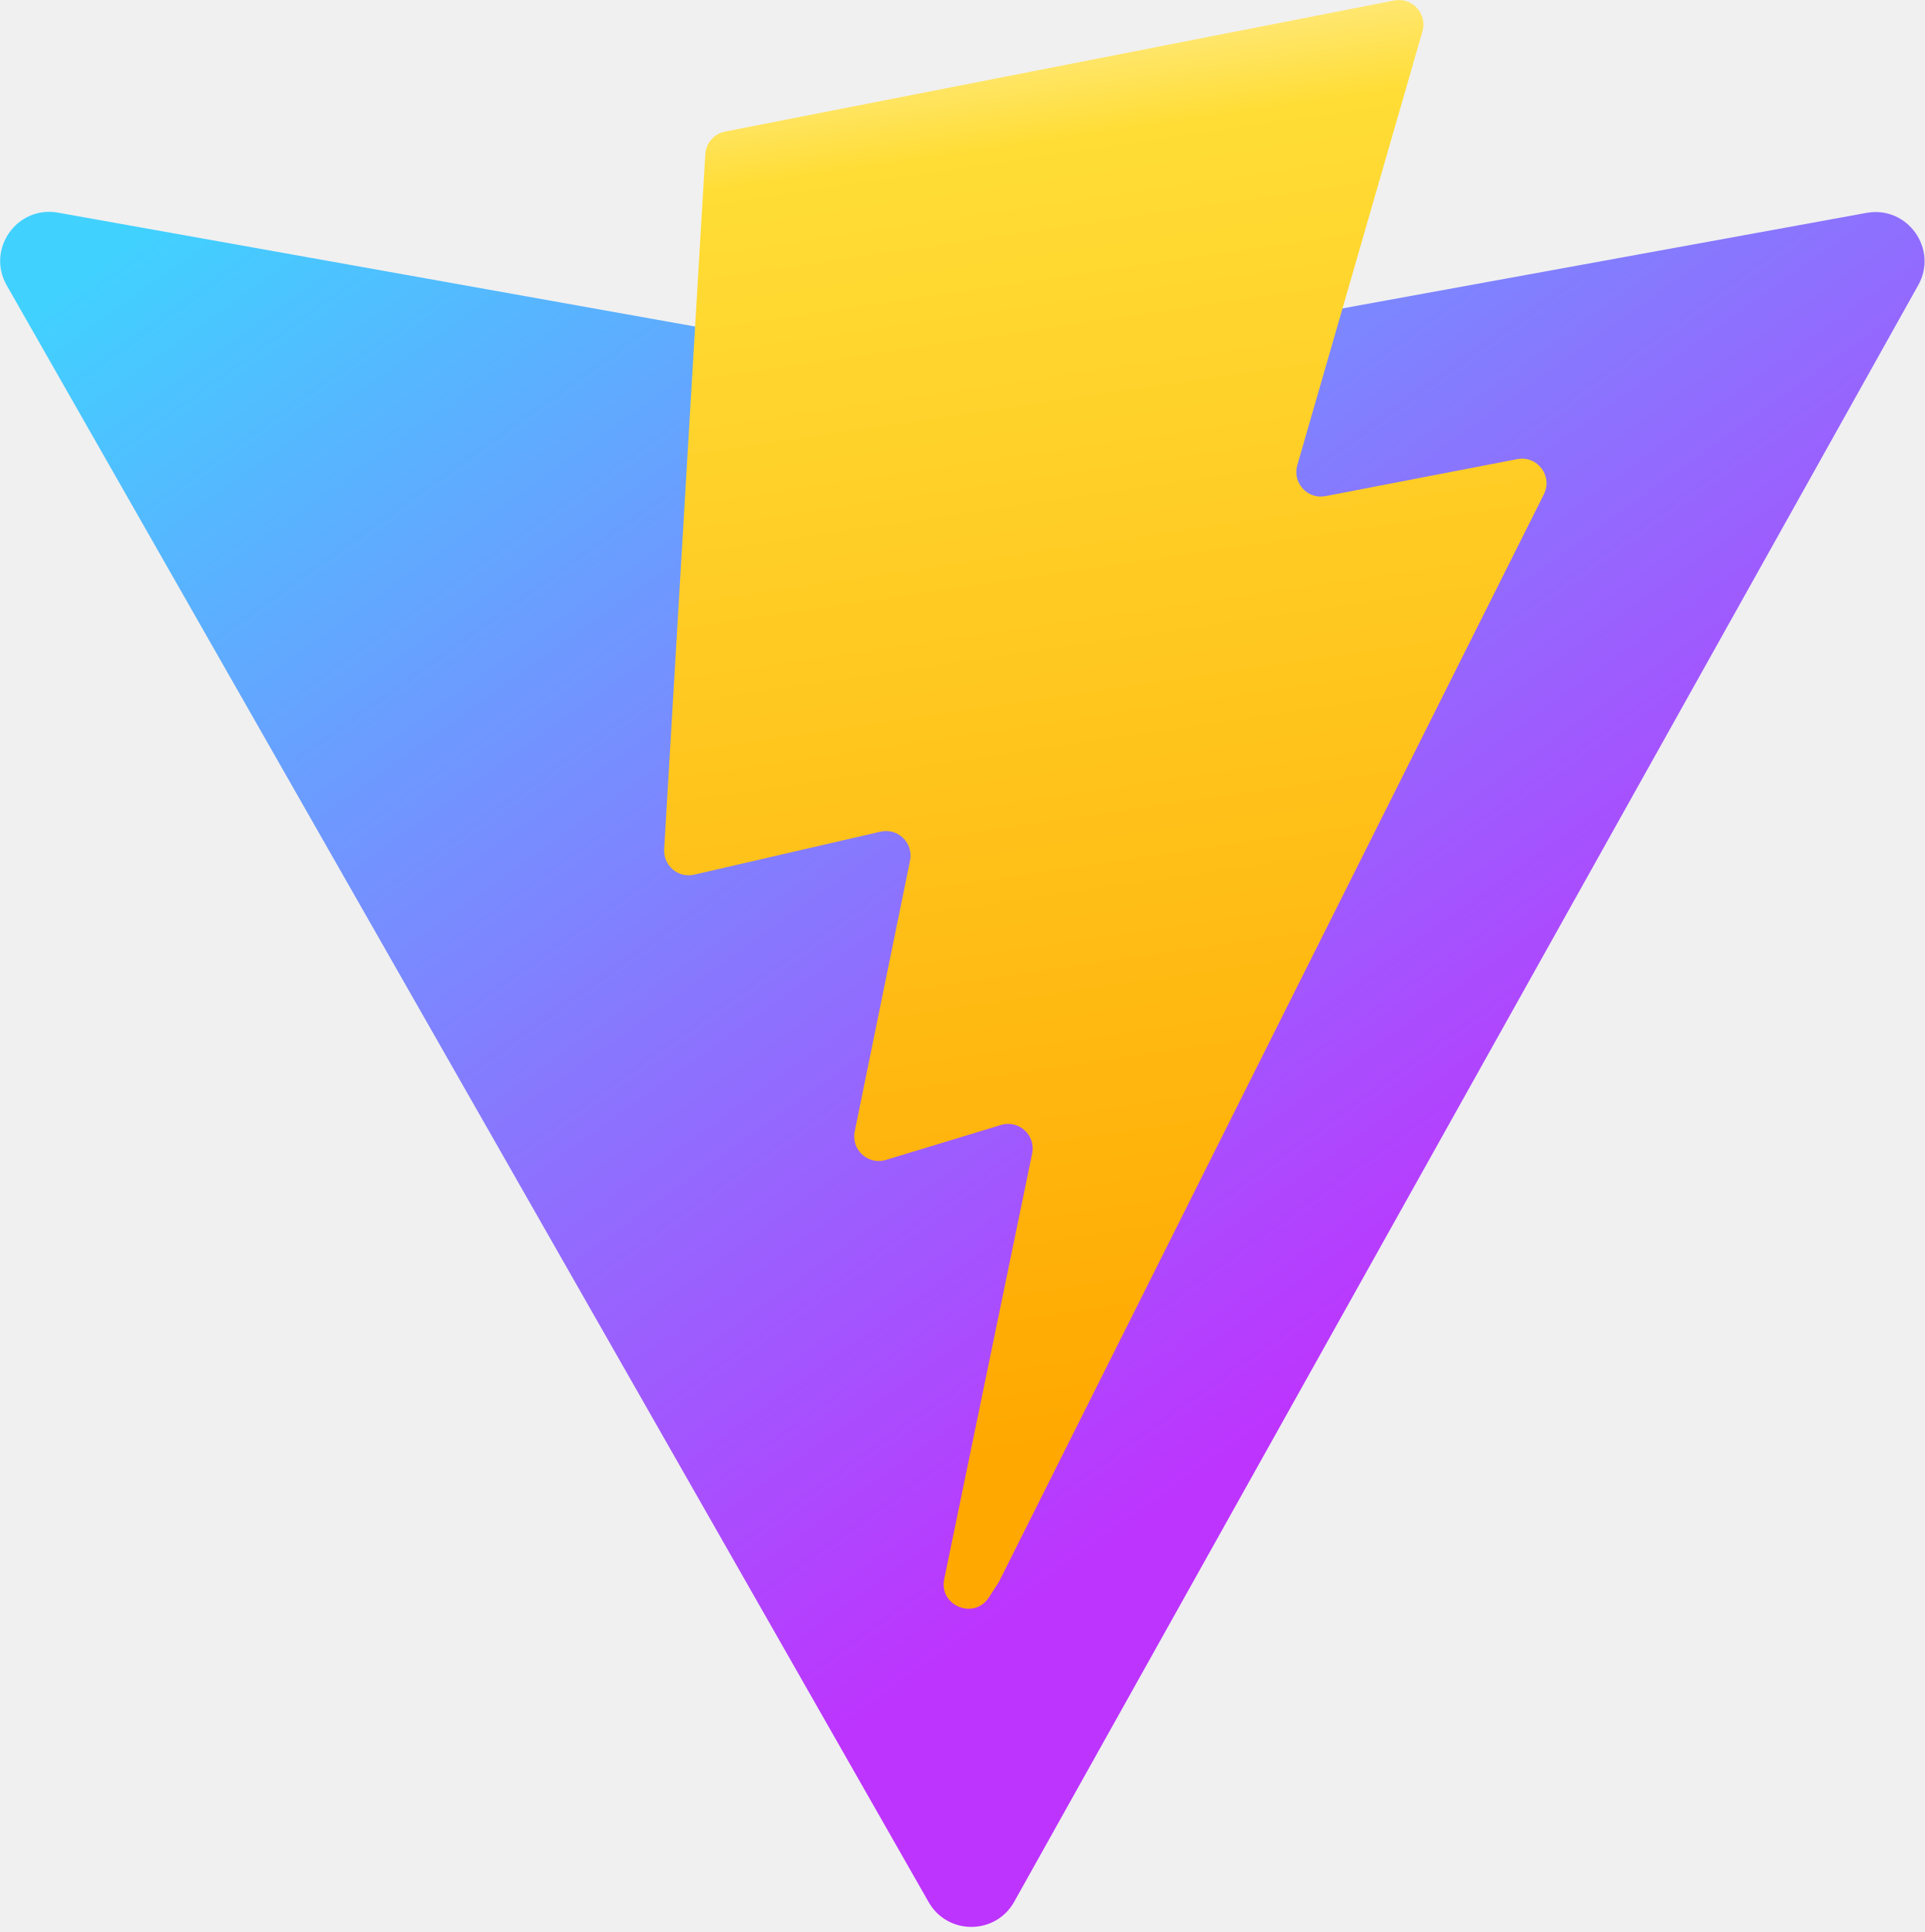
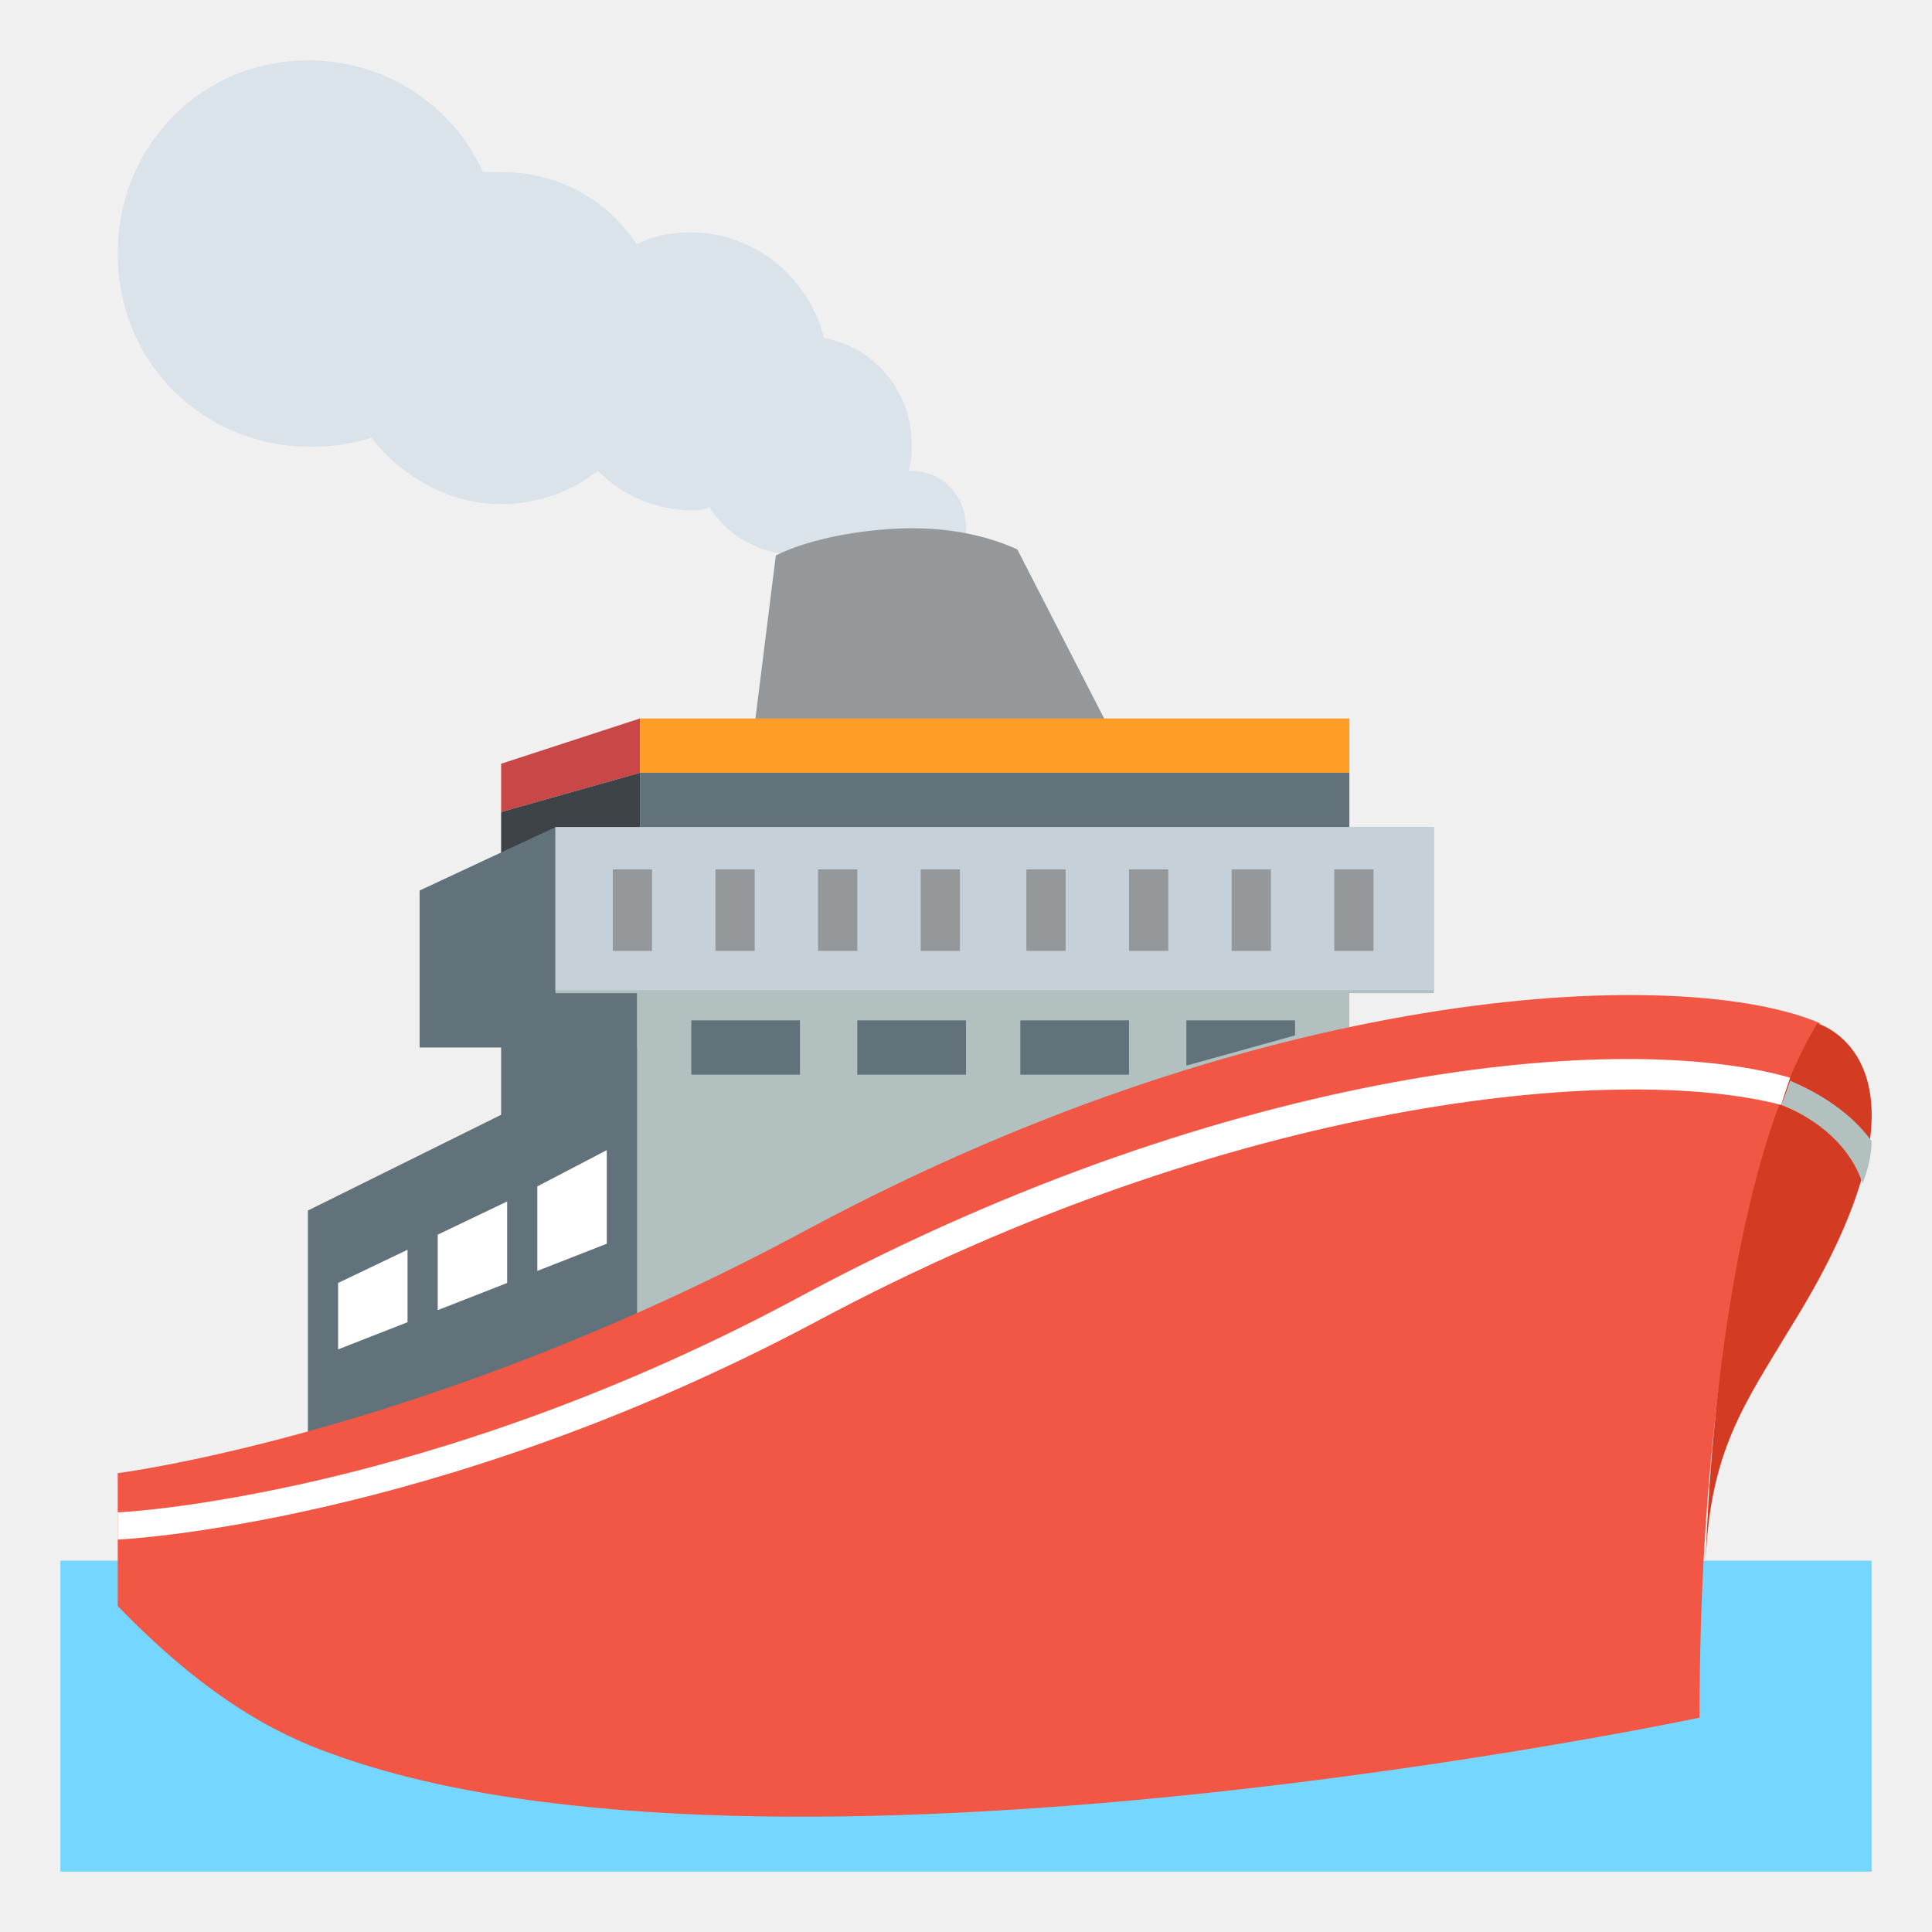
- <svg xmlns="http://www.w3.org/2000/svg" aria-hidden="true" role="img" class="iconify iconify--logos" width="31.88" height="32" preserveAspectRatio="xMidYMid meet" viewBox="0 0 256 257">
-   <defs>
-     <linearGradient id="IconifyId1813088fe1fbc01fb466" x1="-.828%" x2="57.636%" y1="7.652%" y2="78.411%">
-       <stop offset="0%" stop-color="#41D1FF" />
-       <stop offset="100%" stop-color="#BD34FE" />
-     </linearGradient>
-     <linearGradient id="IconifyId1813088fe1fbc01fb467" x1="43.376%" x2="50.316%" y1="2.242%" y2="89.03%">
-       <stop offset="0%" stop-color="#FFEA83" />
-       <stop offset="8.333%" stop-color="#FFDD35" />
-       <stop offset="100%" stop-color="#FFA800" />
-     </linearGradient>
-   </defs>
-   <path fill="url(#IconifyId1813088fe1fbc01fb466)" d="M255.153 37.938L134.897 252.976c-2.483 4.44-8.862 4.466-11.382.048L.875 37.958c-2.746-4.814 1.371-10.646 6.827-9.67l120.385 21.517a6.537 6.537 0 0 0 2.322-.004l117.867-21.483c5.438-.991 9.574 4.796 6.877 9.62Z" />
-   <path fill="url(#IconifyId1813088fe1fbc01fb467)" d="M185.432.063L96.44 17.501a3.268 3.268 0 0 0-2.634 3.014l-5.474 92.456a3.268 3.268 0 0 0 3.997 3.378l24.777-5.718c2.318-.535 4.413 1.507 3.936 3.838l-7.361 36.047c-.495 2.426 1.782 4.5 4.151 3.78l15.304-4.649c2.372-.72 4.652 1.36 4.15 3.788l-11.698 56.621c-.732 3.542 3.979 5.473 5.943 2.437l1.313-2.028l72.516-144.72c1.215-2.423-.88-5.186-3.54-4.672l-25.505 4.922c-2.396.462-4.435-1.77-3.759-4.114l16.646-57.705c.677-2.35-1.37-4.583-3.769-4.113Z" />
+ <svg xmlns="http://www.w3.org/2000/svg" width="800px" height="800px" viewBox="0 0 64 64" aria-hidden="true" role="img" class="iconify iconify--emojione" preserveAspectRatio="xMidYMid meet">
+   <path fill="#c94747" d="M21.2 23.8l-4.6 1.5v1.6l4.6-1.3z">
+ 
+ </path>
+   <path fill="#3e4347" d="M21.2 25.6l-4.6 1.3v1.8l4.6-1.3z">
+ 
+ </path>
+   <path fill="#75d6ff" d="M2 51.7h60V62H2z">
+ 
+ </path>
+   <path d="M30.2 15.6h-.1c.1-.3.1-.6.1-.9c0-1.7-1.2-3.2-2.9-3.5c-.5-2-2.3-3.5-4.4-3.5c-.6 0-1.3.1-1.8.4c-1-1.5-2.6-2.4-4.5-2.4H16C15 3.5 12.8 2 10.2 2C6.7 2 3.9 4.8 3.9 8.4s2.8 6.4 6.4 6.4c.7 0 1.4-.1 2-.3c1 1.3 2.6 2.2 4.3 2.2c1.2 0 2.3-.4 3.2-1.1c.8.8 1.9 1.3 3.1 1.3c.2 0 .4 0 .6-.1c.6 1 1.8 1.6 3 1.6c.7 0 1.3-.2 1.9-.5c.2.8.9 1.4 1.8 1.4c1 0 1.8-.8 1.8-1.8c0-1.1-.8-1.9-1.8-1.9" fill="#dae3ea">
+ 
+ </path>
+   <path d="M33.7 18.2c-1.1-.5-2.3-.7-3.5-.7c-1.4 0-3.3.3-4.5.9l-.9 7.2h12.7l-3.8-7.4" fill="#94989b">
+ 
+ </path>
+   <path fill="#62727a" d="M18.4 27.4l-4.5 2.1v5.2h2.7v10.9h23.6V33.8z">
+ 
+ </path>
+   <path fill="#b2c1c0" d="M18.4 27.4v5.5h2.7v11.8h23.6V32.9h2.8v-5.5z">
+ 
+ </path>
+   <path fill="#62727a" d="M21.1 47.5l-10.9 1.7v-9.1l10.9-5.4z">
+ 
+ </path>
+   <path d="M56.3 56.9S25.5 63.4 11 58.1c-2-.7-4.3-2-7.1-4.9v-4.4s10.3-1.3 22.9-8.1c15.5-8.3 29.1-8.7 33.5-6.8c-.1-.1-4 6.2-4 23" fill="#f15744">
+ 
+ </path>
+   <path d="M56.5 51.9c.1-3.8 1.3-5.4 2.8-7.9c5.5-8.8.9-10.1.9-10.1c-3.5 5.8-3.7 18-3.7 18" fill="#d33b23">
+ 
+ </path>
+   <path d="M59.3 35.7c-5.6-1.6-18.5-.4-32.7 7.2C14.2 49.6 4 50.1 3.9 50.1v.9c.1 0 10.5-.5 23.1-7.2c13.8-7.4 26.6-8.6 32-7.2l.3-.9" fill="#ffffff">
+ 
+ </path>
+   <path d="M59.3 35.8c-.1.3-.2.6-.3.8c.8.3 2.2 1.1 2.7 2.6c.2-.5.3-1 .3-1.4c-.8-1.1-2-1.7-2.7-2" fill="#b2c1c0">
+ 
+ </path>
+   <path fill="#62727a" d="M21.2 25.6h23.5v1.8H21.2z">
+ 
+ </path>
+   <path fill="#ff9d27" d="M21.2 23.8h23.5v1.8H21.2z">
+ 
+ </path>
+   <path fill="#c5d0d8" d="M18.4 27.4h29.1v5.4H18.4z">
+ 
+ </path>
+   <g fill="#94989b">
+     <path d="M20.3 28.8h1.3v2.7h-1.3z">
+ 
+ </path>
+     <path d="M23.7 28.8H25v2.7h-1.3z">
+ 
+ </path>
+     <path d="M27.1 28.8h1.3v2.7h-1.3z">
+ 
+ </path>
+     <path d="M30.5 28.8h1.3v2.7h-1.3z">
+ 
+ </path>
+     <path d="M34 28.8h1.3v2.7H34z">
+ 
+ </path>
+     <path d="M37.4 28.8h1.3v2.7h-1.3z">
+ 
+ </path>
+     <path d="M40.8 28.8h1.3v2.7h-1.3z">
+ 
+ </path>
+     <path d="M44.2 28.8h1.3v2.7h-1.3z">
+ 
+ </path>
+   </g>
+   <g fill="#62727a">
+     <path d="M22.9 33.8h3.6v1.8h-3.6z">
+ 
+ </path>
+     <path d="M42.9 34.3l-3.6 1v-1.5h3.6z">
+ 
+ </path>
+     <path d="M33.8 33.8h3.6v1.8h-3.6z">
+ 
+ </path>
+     <path d="M28.4 33.8H32v1.8h-3.6z">
+ 
+ </path>
+   </g>
+   <g fill="#ffffff">
+     <path d="M13.5 41.4l-2.3 1.1v2.2l2.3-.9z">
+ 
+ </path>
+     <path d="M20.1 38.1l-2.3 1.2v2.8l2.3-.9z">
+ 
+ </path>
+     <path d="M16.8 39.8l-2.3 1.1v2.5l2.3-.9z">
+ 
+ </path>
+   </g>
</svg>
